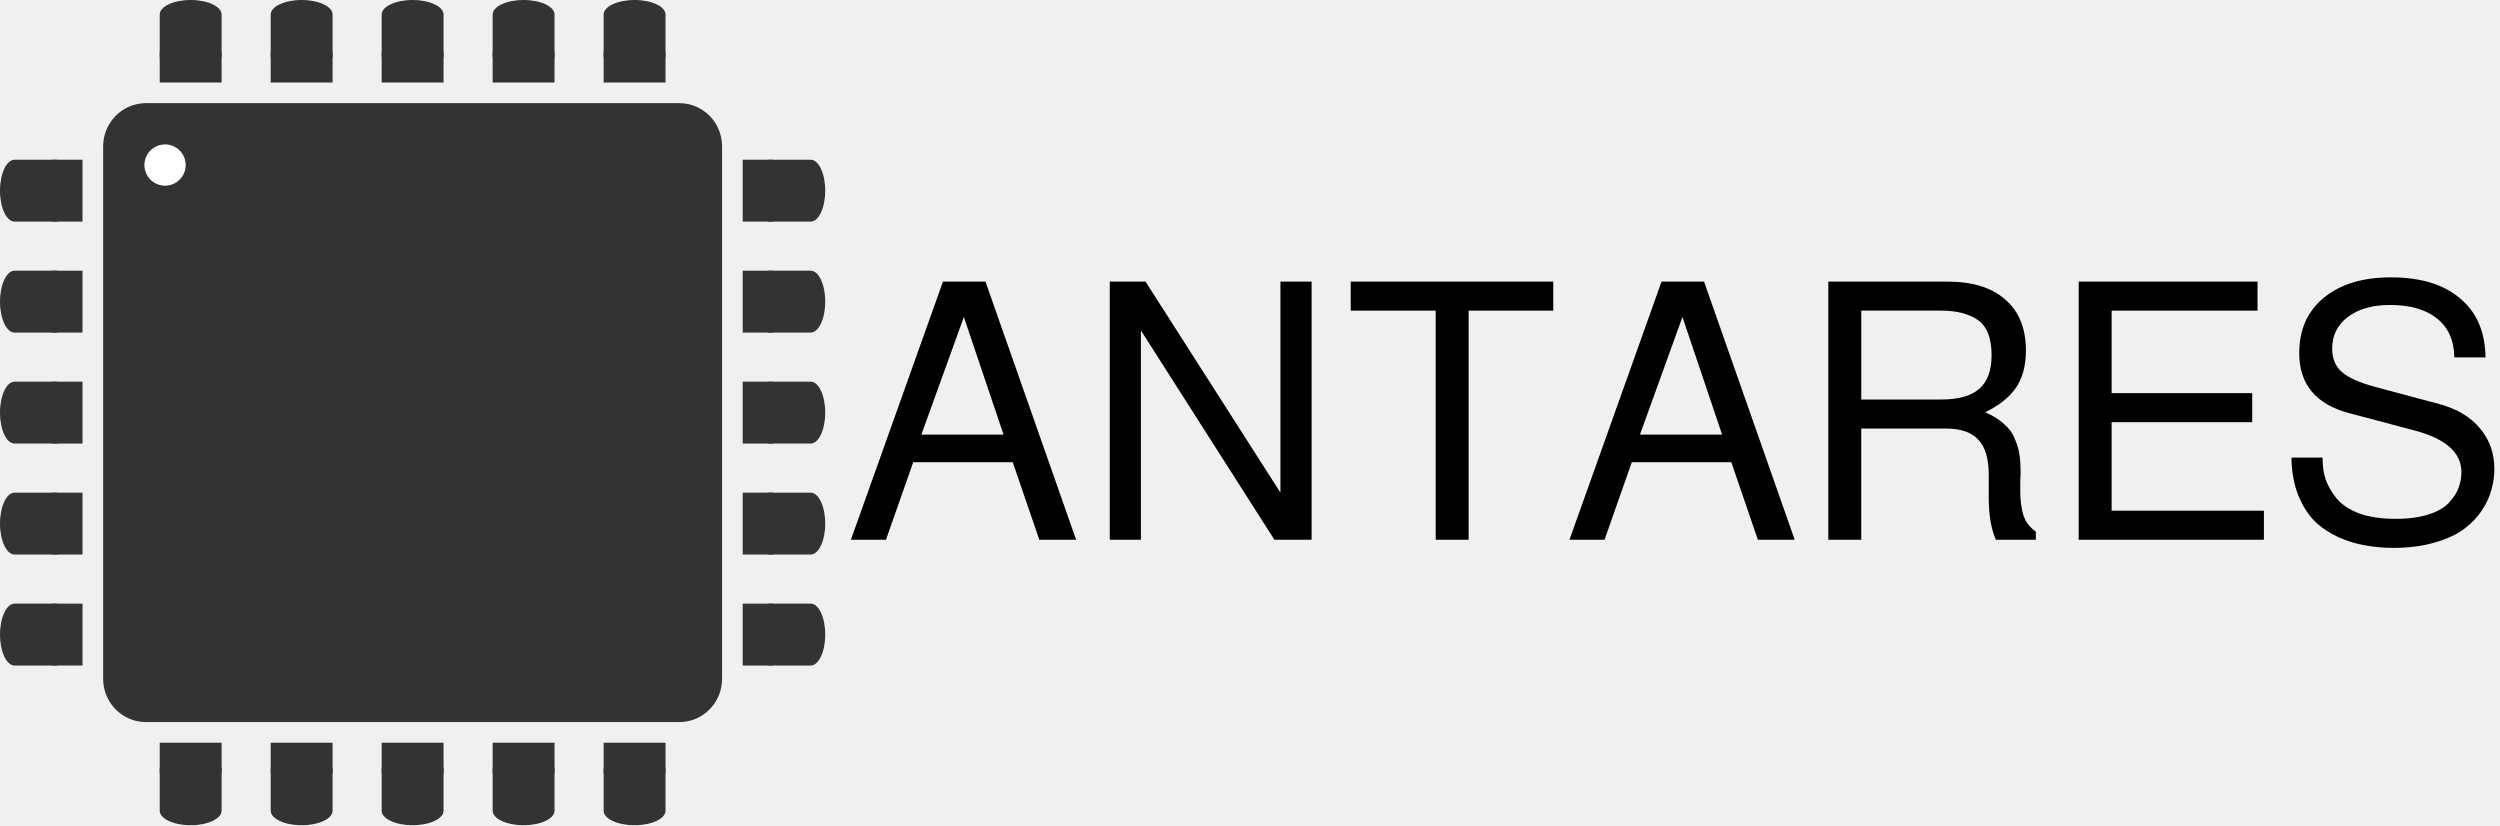
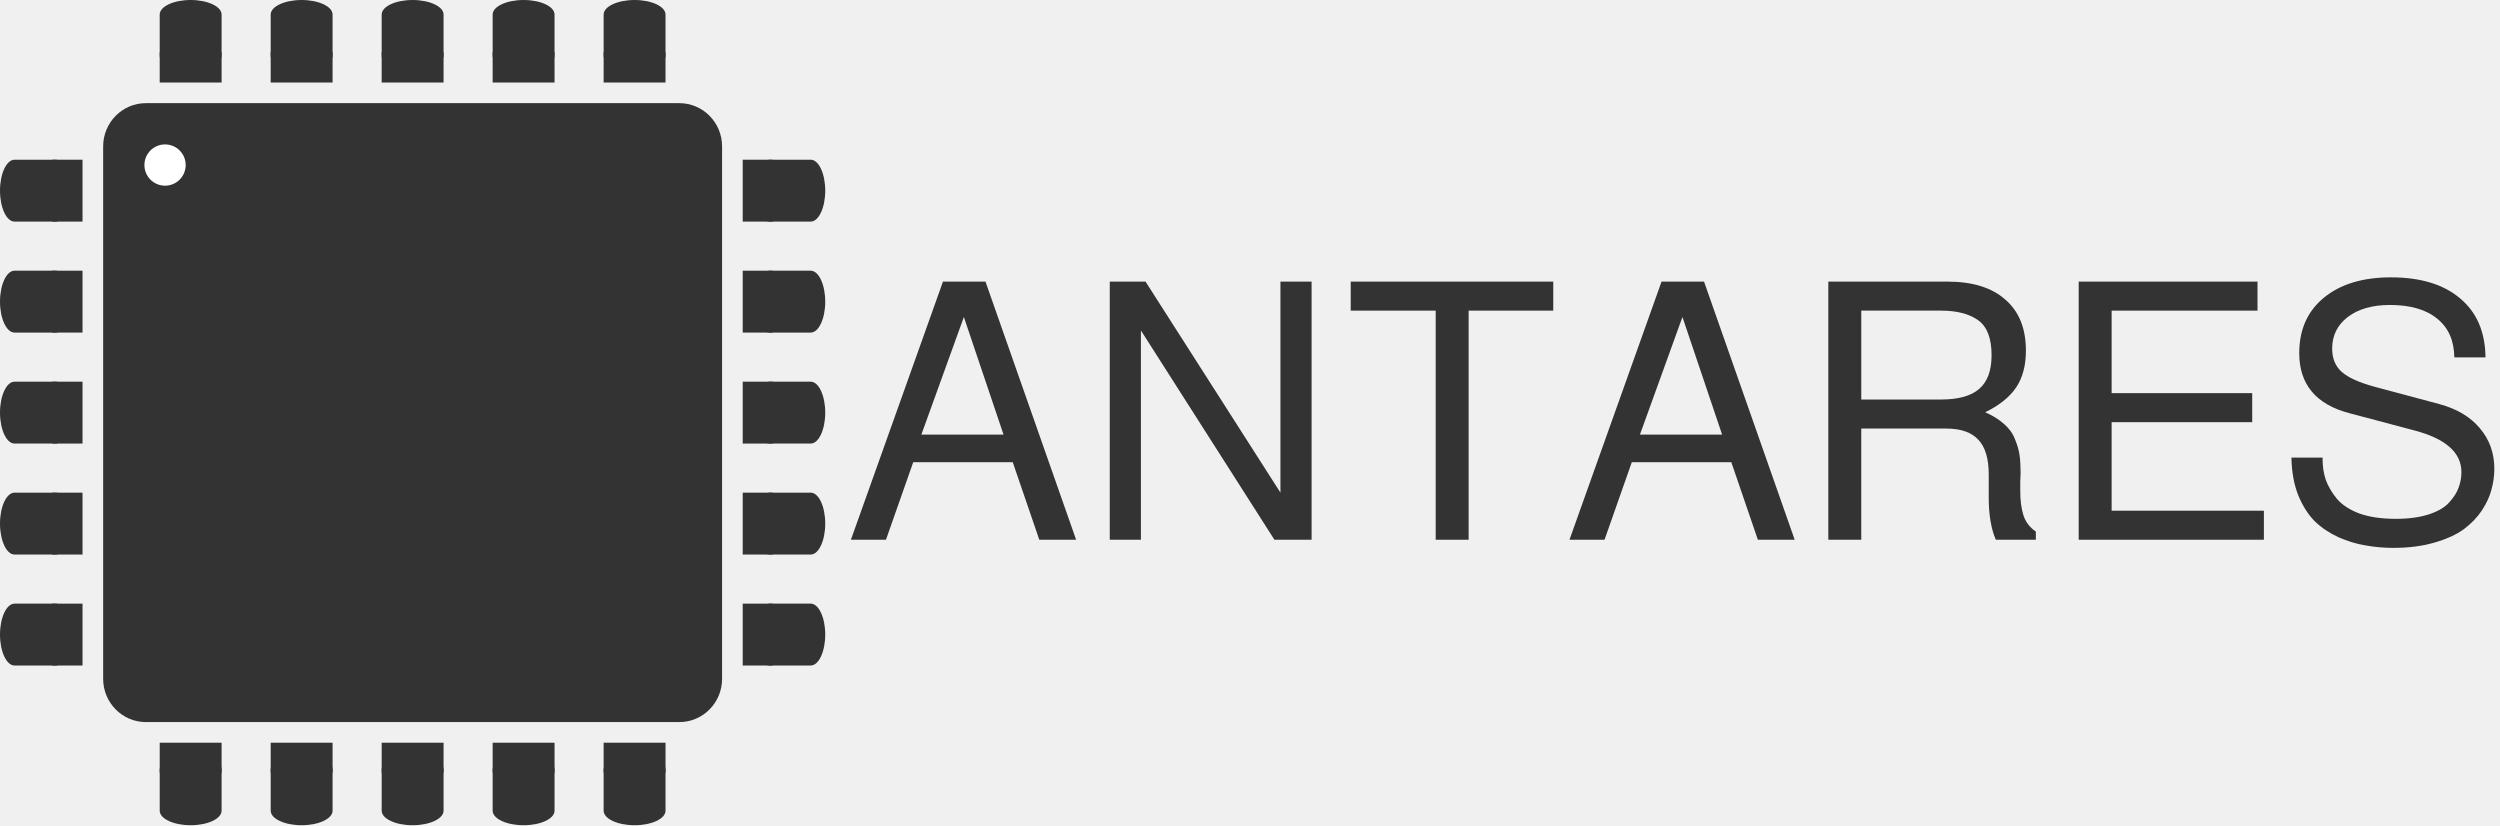
<svg xmlns="http://www.w3.org/2000/svg" width="441.26" height="145.657" id="svg2" version="1.1">
  <defs id="defs4" />
  <g id="layer1" transform="translate(-218.4597,-598.3974)">
    <g id="g3162" transform="matrix(1.21381,0,0,1.21381,-91.06183,-159.0633)">
-       <g id="g3573">
+       <g id="g4287">
        <g id="g4114" transform="matrix(0.6,0,0,0.6,210,157.6184)">
          <g transform="translate(0,-2.6171874e-6)" id="g3792">
            <rect style="fill:#333333;fill-opacity:1;stroke:none" id="rect3004" width="150" height="150" x="100" y="802.362" rx="10.36" ry="10.482" />
            <ellipse style="fill:#ffffff;fill-opacity:1;stroke:none" id="path3006" transform="matrix(0.137493,0,0,0.143471,40.55556,780.7228)" cx="541.442" cy="255.378" rx="36.365" ry="34.85" />
          </g>
          <g transform="matrix(0.5,0,0,1,97.25484,65.93685)" id="g3870">
            <g id="g3796" transform="matrix(0.9737811,0,0,1,-41.11277,334.2857)">
              <rect ry="8.919" rx="7.246" y="415.846" x="372.282" height="15" width="35" id="rect3788" style="fill:#333333;fill-opacity:1;stroke:none" />
              <rect ry="4.853" rx="0" y="415.846" x="366.205" height="15" width="15" id="rect3790" style="fill:#333333;fill-opacity:1;stroke:none" />
            </g>
            <g id="g3796-7" transform="matrix(0.9737811,0,0,1,-41.11277,361.1825)">
              <rect ry="8.919" rx="7.246" y="415.846" x="372.282" height="15" width="35" id="rect3788-1" style="fill:#333333;fill-opacity:1;stroke:none" />
              <rect ry="4.853" rx="0" y="415.846" x="366.205" height="15" width="15" id="rect3790-0" style="fill:#333333;fill-opacity:1;stroke:none" />
            </g>
            <g id="g3796-4" transform="matrix(0.9737811,0,0,1,-41.11277,388.0793)">
              <rect ry="8.919" rx="7.246" y="415.846" x="372.282" height="15" width="35" id="rect3788-4" style="fill:#333333;fill-opacity:1;stroke:none" />
              <rect ry="4.853" rx="0" y="415.846" x="366.205" height="15" width="15" id="rect3790-8" style="fill:#333333;fill-opacity:1;stroke:none" />
            </g>
            <g id="g3796-0" transform="matrix(0.9737811,0,0,1,-41.11277,414.9761)">
              <rect ry="8.919" rx="7.246" y="415.846" x="372.282" height="15" width="35" id="rect3788-6" style="fill:#333333;fill-opacity:1;stroke:none" />
              <rect ry="4.853" rx="0" y="415.846" x="366.205" height="15" width="15" id="rect3790-1" style="fill:#333333;fill-opacity:1;stroke:none" />
            </g>
            <g id="g3796-0-7" transform="matrix(0.9737811,0,0,1,-41.11277,441.873)">
              <rect ry="8.919" rx="7.246" y="415.846" x="372.282" height="15" width="35" id="rect3788-6-0" style="fill:#333333;fill-opacity:1;stroke:none" />
              <rect ry="4.853" rx="0" y="415.846" x="366.205" height="15" width="15" id="rect3790-1-4" style="fill:#333333;fill-opacity:1;stroke:none" />
            </g>
          </g>
          <g id="g3870-8" transform="matrix(-0.5,0,0,1,252.7452,65.93649)">
            <g id="g3796-73" transform="matrix(0.9737811,0,0,1,-41.11277,334.2857)">
              <rect ry="8.919" rx="7.246" y="415.846" x="372.282" height="15" width="35" id="rect3788-3" style="fill:#333333;fill-opacity:1;stroke:none" />
              <rect ry="4.853" rx="0" y="415.846" x="366.205" height="15" width="15" id="rect3790-5" style="fill:#333333;fill-opacity:1;stroke:none" />
            </g>
            <g id="g3796-7-0" transform="matrix(0.9737811,0,0,1,-41.11277,361.1825)">
              <rect ry="8.919" rx="7.246" y="415.846" x="372.282" height="15" width="35" id="rect3788-1-1" style="fill:#333333;fill-opacity:1;stroke:none" />
              <rect ry="4.853" rx="0" y="415.846" x="366.205" height="15" width="15" id="rect3790-0-8" style="fill:#333333;fill-opacity:1;stroke:none" />
            </g>
            <g id="g3796-4-9" transform="matrix(0.9737811,0,0,1,-41.11277,388.0793)">
              <rect ry="8.919" rx="7.246" y="415.846" x="372.282" height="15" width="35" id="rect3788-4-4" style="fill:#333333;fill-opacity:1;stroke:none" />
              <rect ry="4.853" rx="0" y="415.846" x="366.205" height="15" width="15" id="rect3790-8-1" style="fill:#333333;fill-opacity:1;stroke:none" />
            </g>
            <g id="g3796-0-0" transform="matrix(0.9737811,0,0,1,-41.11277,414.9761)">
              <rect ry="8.919" rx="7.246" y="415.846" x="372.282" height="15" width="35" id="rect3788-6-2" style="fill:#333333;fill-opacity:1;stroke:none" />
              <rect ry="4.853" rx="0" y="415.846" x="366.205" height="15" width="15" id="rect3790-1-8" style="fill:#333333;fill-opacity:1;stroke:none" />
            </g>
            <g id="g3796-0-7-8" transform="matrix(0.9737811,0,0,1,-41.11277,441.873)">
              <rect ry="8.919" rx="7.246" y="415.846" x="372.282" height="15" width="35" id="rect3788-6-0-9" style="fill:#333333;fill-opacity:1;stroke:none" />
              <rect ry="4.853" rx="0" y="415.846" x="366.205" height="15" width="15" id="rect3790-1-4-1" style="fill:#333333;fill-opacity:1;stroke:none" />
            </g>
          </g>
          <g id="g3870-85" transform="matrix(0,0.5,-1,0,986.4257,799.617)">
            <g id="g3796-5" transform="matrix(0.9737811,0,0,1,-41.11277,334.2857)">
              <rect ry="8.919" rx="7.246" y="415.846" x="372.282" height="15" width="35" id="rect3788-8" style="fill:#333333;fill-opacity:1;stroke:none" />
              <rect ry="4.853" rx="0" y="415.846" x="366.205" height="15" width="15" id="rect3790-7" style="fill:#333333;fill-opacity:1;stroke:none" />
            </g>
            <g id="g3796-7-3" transform="matrix(0.9737811,0,0,1,-41.11277,361.1825)">
              <rect ry="8.919" rx="7.246" y="415.846" x="372.282" height="15" width="35" id="rect3788-1-9" style="fill:#333333;fill-opacity:1;stroke:none" />
              <rect ry="4.853" rx="0" y="415.846" x="366.205" height="15" width="15" id="rect3790-0-4" style="fill:#333333;fill-opacity:1;stroke:none" />
            </g>
            <g id="g3796-4-3" transform="matrix(0.9737811,0,0,1,-41.11277,388.0793)">
              <rect ry="8.919" rx="7.246" y="415.846" x="372.282" height="15" width="35" id="rect3788-4-47" style="fill:#333333;fill-opacity:1;stroke:none" />
              <rect ry="4.853" rx="0" y="415.846" x="366.205" height="15" width="15" id="rect3790-8-4" style="fill:#333333;fill-opacity:1;stroke:none" />
            </g>
            <g id="g3796-0-6" transform="matrix(0.9737811,0,0,1,-41.11277,414.9761)">
              <rect ry="8.919" rx="7.246" y="415.846" x="372.282" height="15" width="35" id="rect3788-6-24" style="fill:#333333;fill-opacity:1;stroke:none" />
              <rect ry="4.853" rx="0" y="415.846" x="366.205" height="15" width="15" id="rect3790-1-3" style="fill:#333333;fill-opacity:1;stroke:none" />
            </g>
            <g id="g3796-0-7-7" transform="matrix(0.9737811,0,0,1,-41.11277,441.873)">
              <rect ry="8.919" rx="7.246" y="415.846" x="372.282" height="15" width="35" id="rect3788-6-0-0" style="fill:#333333;fill-opacity:1;stroke:none" />
              <rect ry="4.853" rx="0" y="415.846" x="366.205" height="15" width="15" id="rect3790-1-4-0" style="fill:#333333;fill-opacity:1;stroke:none" />
            </g>
          </g>
          <g id="g3870-7" transform="matrix(0,-0.5,1,0,-636.4257,955.1073)">
            <g id="g3796-1" transform="matrix(0.9737811,0,0,1,-41.11277,334.2857)">
              <rect ry="8.919" rx="7.246" y="415.846" x="372.282" height="15" width="35" id="rect3788-88" style="fill:#333333;fill-opacity:1;stroke:none" />
              <rect ry="4.853" rx="0" y="415.846" x="366.205" height="15" width="15" id="rect3790-51" style="fill:#333333;fill-opacity:1;stroke:none" />
            </g>
            <g id="g3796-7-07" transform="matrix(0.9737811,0,0,1,-41.11277,361.1825)">
              <rect ry="8.919" rx="7.246" y="415.846" x="372.282" height="15" width="35" id="rect3788-1-18" style="fill:#333333;fill-opacity:1;stroke:none" />
              <rect ry="4.853" rx="0" y="415.846" x="366.205" height="15" width="15" id="rect3790-0-82" style="fill:#333333;fill-opacity:1;stroke:none" />
            </g>
            <g id="g3796-4-6" transform="matrix(0.9737811,0,0,1,-41.11277,388.0793)">
              <rect ry="8.919" rx="7.246" y="415.846" x="372.282" height="15" width="35" id="rect3788-4-3" style="fill:#333333;fill-opacity:1;stroke:none" />
              <rect ry="4.853" rx="0" y="415.846" x="366.205" height="15" width="15" id="rect3790-8-7" style="fill:#333333;fill-opacity:1;stroke:none" />
            </g>
            <g id="g3796-0-70" transform="matrix(0.9737811,0,0,1,-41.11277,414.9761)">
              <rect ry="8.919" rx="7.246" y="415.846" x="372.282" height="15" width="35" id="rect3788-6-06" style="fill:#333333;fill-opacity:1;stroke:none" />
              <rect ry="4.853" rx="0" y="415.846" x="366.205" height="15" width="15" id="rect3790-1-6" style="fill:#333333;fill-opacity:1;stroke:none" />
            </g>
            <g id="g3796-0-7-5" transform="matrix(0.9737811,0,0,1,-41.11277,441.873)">
              <rect ry="8.919" rx="7.246" y="415.846" x="372.282" height="15" width="35" id="rect3788-6-0-2" style="fill:#333333;fill-opacity:1;stroke:none" />
              <rect ry="4.853" rx="0" y="415.846" x="366.205" height="15" width="15" id="rect3790-1-4-5" style="fill:#333333;fill-opacity:1;stroke:none" />
            </g>
          </g>
        </g>
-         <g style="font-style:normal;font-variant:normal;font-weight:normal;font-stretch:normal;font-size:51.491px;line-height:125%;font-family:FreeSans;-inkscape-font-specification:'FreeSans, Normal';text-align:start;letter-spacing:0px;word-spacing:0px;writing-mode:lr-tb;text-anchor:start;fill:#000000;fill-opacity:1;stroke:none;stroke-width:1px;stroke-linecap:butt;stroke-linejoin:miter;stroke-opacity:1" id="text3409">
-           <path d="m 402.265,691.244 -14.469,0 -3.965,11.276 -5.098,0 13.388,-37.537 6.179,0 13.182,37.537 -5.355,0 -3.862,-11.276 z m -1.339,-4.016 -5.767,-17.095 -6.179,17.095 11.946,0 z" style="font-style:normal;font-variant:normal;font-weight:normal;font-stretch:normal;font-size:51.491px;line-height:125%;font-family:FreeSans;-inkscape-font-specification:'FreeSans, Normal';text-align:start;writing-mode:lr-tb;text-anchor:start" id="path3646" />
-           <path d="m 445.724,664.984 0,37.537 -5.407,0 -19.412,-30.431 0,30.431 -4.531,0 0,-37.537 5.201,0 19.618,30.689 0,-30.689 4.531,0 z" style="font-style:normal;font-variant:normal;font-weight:normal;font-stretch:normal;font-size:51.491px;line-height:125%;font-family:FreeSans;-inkscape-font-specification:'FreeSans, Normal';text-align:start;writing-mode:lr-tb;text-anchor:start" id="path3648" />
-           <path d="m 468.558,669.206 0,33.315 -4.789,0 0,-33.315 -12.358,0 0,-4.222 29.453,0 0,4.222 -12.306,0 z" style="font-style:normal;font-variant:normal;font-weight:normal;font-stretch:normal;font-size:51.491px;line-height:125%;font-family:FreeSans;-inkscape-font-specification:'FreeSans, Normal';text-align:start;writing-mode:lr-tb;text-anchor:start" id="path3650" />
-           <path d="m 506.755,691.244 -14.469,0 -3.965,11.276 -5.098,0 13.388,-37.537 6.179,0 13.182,37.537 -5.355,0 -3.862,-11.276 z m -1.339,-4.016 -5.767,-17.095 -6.179,17.095 11.946,0 z" style="font-style:normal;font-variant:normal;font-weight:normal;font-stretch:normal;font-size:51.491px;line-height:125%;font-family:FreeSans;-inkscape-font-specification:'FreeSans, Normal';text-align:start;writing-mode:lr-tb;text-anchor:start" id="path3652" />
-           <path d="m 543.675,683.984 q 1.648,0.721 2.729,1.699 1.133,0.978 1.596,2.214 0.515,1.236 0.669,2.317 0.154,1.081 0.154,2.575 0,0.463 -0.051,1.339 0,0.875 0,1.287 0,2.111 0.463,3.553 0.463,1.442 1.802,2.369 l 0,1.184 -5.818,0 q -1.03,-2.369 -1.03,-6.127 l 0,-3.347 q 0,-3.45 -1.493,-5.046 -1.493,-1.648 -4.686,-1.648 l -12.358,0 0,16.168 -4.789,0 0,-37.537 17.301,0 q 5.51,0 8.444,2.626 2.986,2.575 2.986,7.415 0,3.192 -1.39,5.304 -1.39,2.111 -4.531,3.656 z m 0.927,-8.29 q 0,-3.707 -1.957,-5.098 -1.957,-1.39 -5.407,-1.39 l -11.585,0 0,12.924 11.585,0 q 3.81,0 5.561,-1.545 1.802,-1.545 1.802,-4.892 z" style="font-style:normal;font-variant:normal;font-weight:normal;font-stretch:normal;font-size:51.491px;line-height:125%;font-family:FreeSans;-inkscape-font-specification:'FreeSans, Normal';text-align:start;writing-mode:lr-tb;text-anchor:start" id="path3654" />
-           <path d="m 562.058,685.426 0,12.873 22.141,0 0,4.222 -26.93,0 0,-37.537 26.003,0 0,4.222 -21.214,0 0,11.997 20.442,0 0,4.222 -20.442,0 z" style="font-style:normal;font-variant:normal;font-weight:normal;font-stretch:normal;font-size:51.491px;line-height:125%;font-family:FreeSans;-inkscape-font-specification:'FreeSans, Normal';text-align:start;writing-mode:lr-tb;text-anchor:start" id="path3656" />
-           <path d="m 603.344,699.483 q 2.883,0 4.892,-0.669 2.008,-0.669 2.935,-1.751 0.978,-1.081 1.339,-2.111 0.412,-1.081 0.412,-2.266 0,-4.274 -6.9,-6.076 l -9.32,-2.472 q -7.363,-1.905 -7.363,-8.753 0,-5.098 3.553,-8.033 3.604,-2.986 9.783,-2.986 6.488,0 10.092,3.089 3.604,3.038 3.656,8.547 l -4.531,0 q -0.051,-3.656 -2.472,-5.612 -2.42,-2.008 -6.9,-2.008 -3.81,0 -6.127,1.751 -2.266,1.751 -2.266,4.583 0,2.163 1.39,3.398 1.39,1.236 4.789,2.163 l 9.423,2.523 q 3.81,1.03 5.87,3.501 2.111,2.472 2.111,5.921 0,1.493 -0.412,2.986 -0.36,1.442 -1.39,3.038 -1.03,1.545 -2.626,2.729 -1.596,1.184 -4.274,1.957 -2.626,0.772 -5.973,0.772 -2.111,0 -4.068,-0.36 -1.905,-0.309 -3.913,-1.184 -2.008,-0.927 -3.45,-2.317 -1.442,-1.442 -2.42,-3.81 -0.927,-2.369 -0.978,-5.458 l 4.531,0 0,0.257 q 0,1.596 0.463,2.986 0.515,1.39 1.596,2.729 1.133,1.339 3.295,2.163 2.214,0.772 5.252,0.772 z" style="font-style:normal;font-variant:normal;font-weight:normal;font-stretch:normal;font-size:51.491px;line-height:125%;font-family:FreeSans;-inkscape-font-specification:'FreeSans, Normal';text-align:start;writing-mode:lr-tb;text-anchor:start" id="path3658" />
+         <g style="font-style:normal;font-variant:normal;font-weight:normal;font-stretch:normal;font-size:51.491px;line-height:125%;font-family:FreeSans;-inkscape-font-specification:'FreeSans, Normal';text-align:start;letter-spacing:0px;word-spacing:0px;writing-mode:lr-tb;text-anchor:start;fill:#333333;fill-opacity:1;stroke:none;stroke-width:1px;stroke-linecap:butt;stroke-linejoin:miter;stroke-opacity:1" id="text3409">
+           <path d="m 402.265,691.244 -14.469,0 -3.965,11.276 -5.098,0 13.388,-37.537 6.179,0 13.182,37.537 -5.355,0 -3.862,-11.276 z m -1.339,-4.016 -5.767,-17.095 -6.179,17.095 11.946,0 z" style="font-style:normal;font-variant:normal;font-weight:normal;font-stretch:normal;font-size:51.491px;line-height:125%;font-family:FreeSans;-inkscape-font-specification:'FreeSans, Normal';text-align:start;writing-mode:lr-tb;text-anchor:start;fill:#333333;fill-opacity:1" id="path3646" />
+           <path d="m 445.724,664.984 0,37.537 -5.407,0 -19.412,-30.431 0,30.431 -4.531,0 0,-37.537 5.201,0 19.618,30.689 0,-30.689 4.531,0 z" style="font-style:normal;font-variant:normal;font-weight:normal;font-stretch:normal;font-size:51.491px;line-height:125%;font-family:FreeSans;-inkscape-font-specification:'FreeSans, Normal';text-align:start;writing-mode:lr-tb;text-anchor:start;fill:#333333;fill-opacity:1" id="path3648" />
+           <path d="m 468.558,669.206 0,33.315 -4.789,0 0,-33.315 -12.358,0 0,-4.222 29.453,0 0,4.222 -12.306,0 z" style="font-style:normal;font-variant:normal;font-weight:normal;font-stretch:normal;font-size:51.491px;line-height:125%;font-family:FreeSans;-inkscape-font-specification:'FreeSans, Normal';text-align:start;writing-mode:lr-tb;text-anchor:start;fill:#333333;fill-opacity:1" id="path3650" />
+           <path d="m 506.755,691.244 -14.469,0 -3.965,11.276 -5.098,0 13.388,-37.537 6.179,0 13.182,37.537 -5.355,0 -3.862,-11.276 z m -1.339,-4.016 -5.767,-17.095 -6.179,17.095 11.946,0 z" style="font-style:normal;font-variant:normal;font-weight:normal;font-stretch:normal;font-size:51.491px;line-height:125%;font-family:FreeSans;-inkscape-font-specification:'FreeSans, Normal';text-align:start;writing-mode:lr-tb;text-anchor:start;fill:#333333;fill-opacity:1" id="path3652" />
+           <path d="m 543.675,683.984 q 1.648,0.721 2.729,1.699 1.133,0.978 1.596,2.214 0.515,1.236 0.669,2.317 0.154,1.081 0.154,2.575 0,0.463 -0.051,1.339 0,0.875 0,1.287 0,2.111 0.463,3.553 0.463,1.442 1.802,2.369 l 0,1.184 -5.818,0 q -1.03,-2.369 -1.03,-6.127 l 0,-3.347 q 0,-3.45 -1.493,-5.046 -1.493,-1.648 -4.686,-1.648 l -12.358,0 0,16.168 -4.789,0 0,-37.537 17.301,0 q 5.51,0 8.444,2.626 2.986,2.575 2.986,7.415 0,3.192 -1.39,5.304 -1.39,2.111 -4.531,3.656 z m 0.927,-8.29 q 0,-3.707 -1.957,-5.098 -1.957,-1.39 -5.407,-1.39 l -11.585,0 0,12.924 11.585,0 q 3.81,0 5.561,-1.545 1.802,-1.545 1.802,-4.892 z" style="font-style:normal;font-variant:normal;font-weight:normal;font-stretch:normal;font-size:51.491px;line-height:125%;font-family:FreeSans;-inkscape-font-specification:'FreeSans, Normal';text-align:start;writing-mode:lr-tb;text-anchor:start;fill:#333333;fill-opacity:1" id="path3654" />
+           <path d="m 562.058,685.426 0,12.873 22.141,0 0,4.222 -26.93,0 0,-37.537 26.003,0 0,4.222 -21.214,0 0,11.997 20.442,0 0,4.222 -20.442,0 z" style="font-style:normal;font-variant:normal;font-weight:normal;font-stretch:normal;font-size:51.491px;line-height:125%;font-family:FreeSans;-inkscape-font-specification:'FreeSans, Normal';text-align:start;writing-mode:lr-tb;text-anchor:start;fill:#333333;fill-opacity:1" id="path3656" />
+           <path d="m 603.344,699.483 q 2.883,0 4.892,-0.669 2.008,-0.669 2.935,-1.751 0.978,-1.081 1.339,-2.111 0.412,-1.081 0.412,-2.266 0,-4.274 -6.9,-6.076 l -9.32,-2.472 q -7.363,-1.905 -7.363,-8.753 0,-5.098 3.553,-8.033 3.604,-2.986 9.783,-2.986 6.488,0 10.092,3.089 3.604,3.038 3.656,8.547 l -4.531,0 q -0.051,-3.656 -2.472,-5.612 -2.42,-2.008 -6.9,-2.008 -3.81,0 -6.127,1.751 -2.266,1.751 -2.266,4.583 0,2.163 1.39,3.398 1.39,1.236 4.789,2.163 l 9.423,2.523 q 3.81,1.03 5.87,3.501 2.111,2.472 2.111,5.921 0,1.493 -0.412,2.986 -0.36,1.442 -1.39,3.038 -1.03,1.545 -2.626,2.729 -1.596,1.184 -4.274,1.957 -2.626,0.772 -5.973,0.772 -2.111,0 -4.068,-0.36 -1.905,-0.309 -3.913,-1.184 -2.008,-0.927 -3.45,-2.317 -1.442,-1.442 -2.42,-3.81 -0.927,-2.369 -0.978,-5.458 l 4.531,0 0,0.257 q 0,1.596 0.463,2.986 0.515,1.39 1.596,2.729 1.133,1.339 3.295,2.163 2.214,0.772 5.252,0.772 z" style="font-style:normal;font-variant:normal;font-weight:normal;font-stretch:normal;font-size:51.491px;line-height:125%;font-family:FreeSans;-inkscape-font-specification:'FreeSans, Normal';text-align:start;writing-mode:lr-tb;text-anchor:start;fill:#333333;fill-opacity:1" id="path3658" />
        </g>
      </g>
    </g>
  </g>
</svg>
